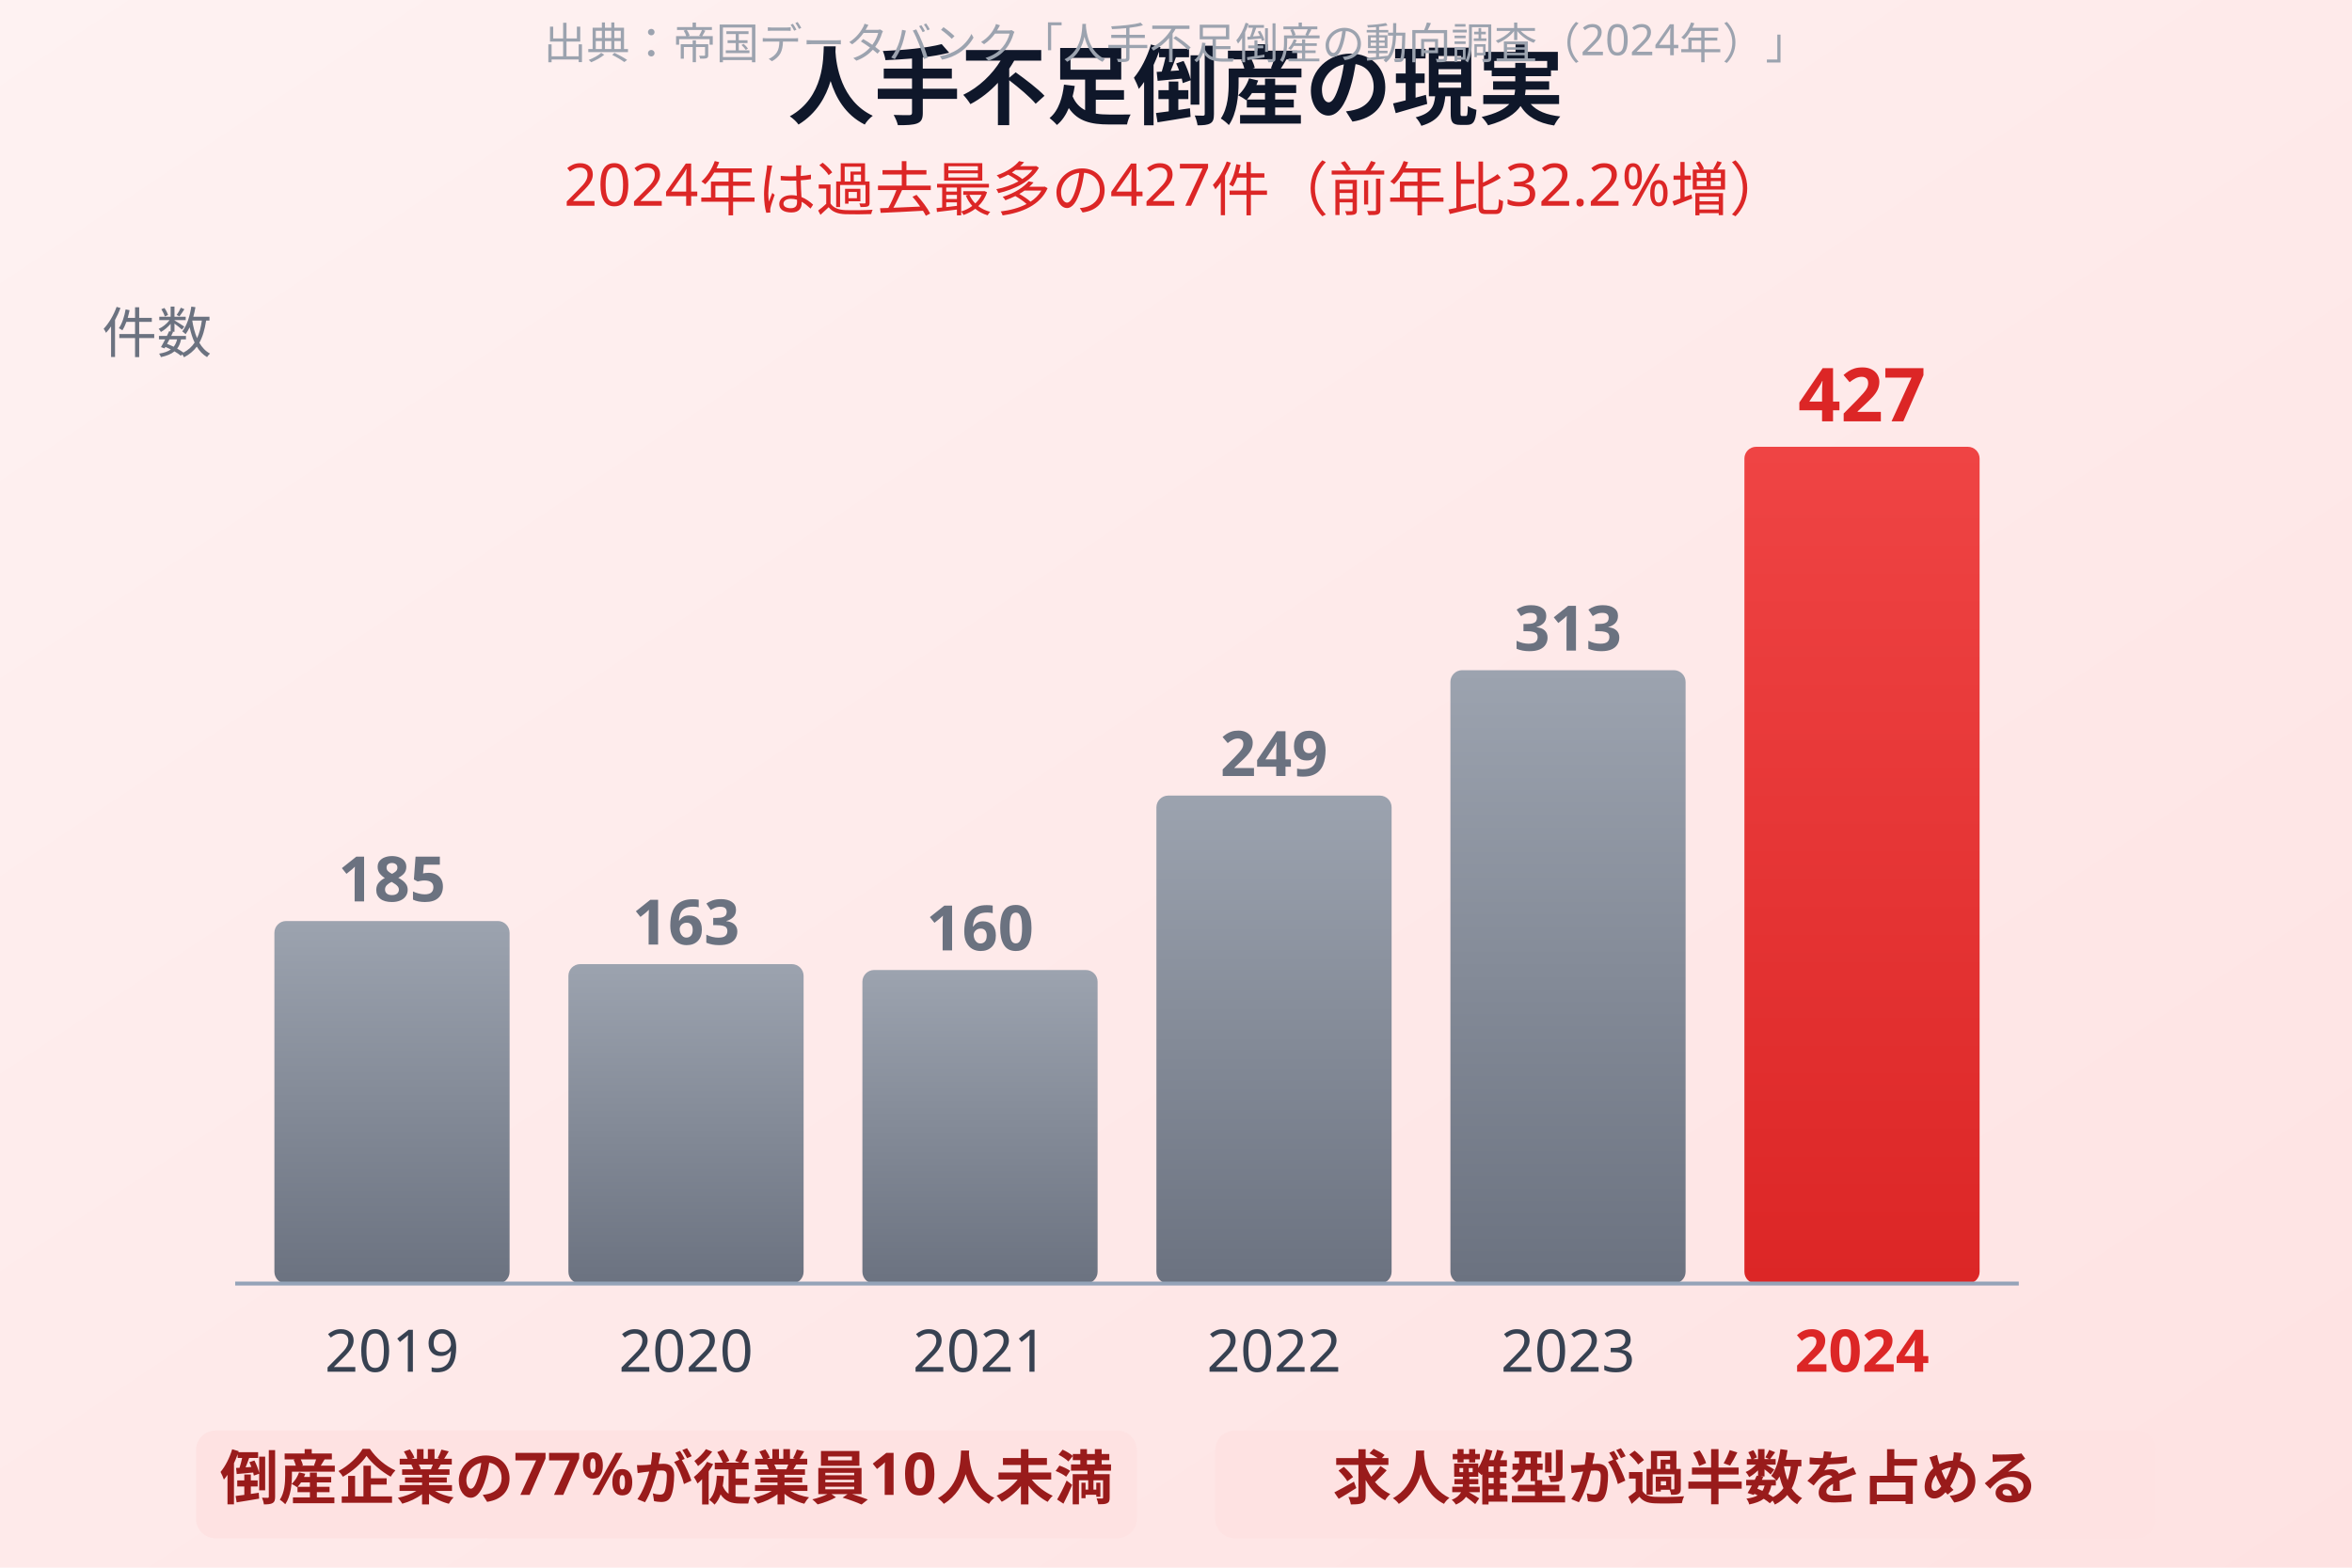
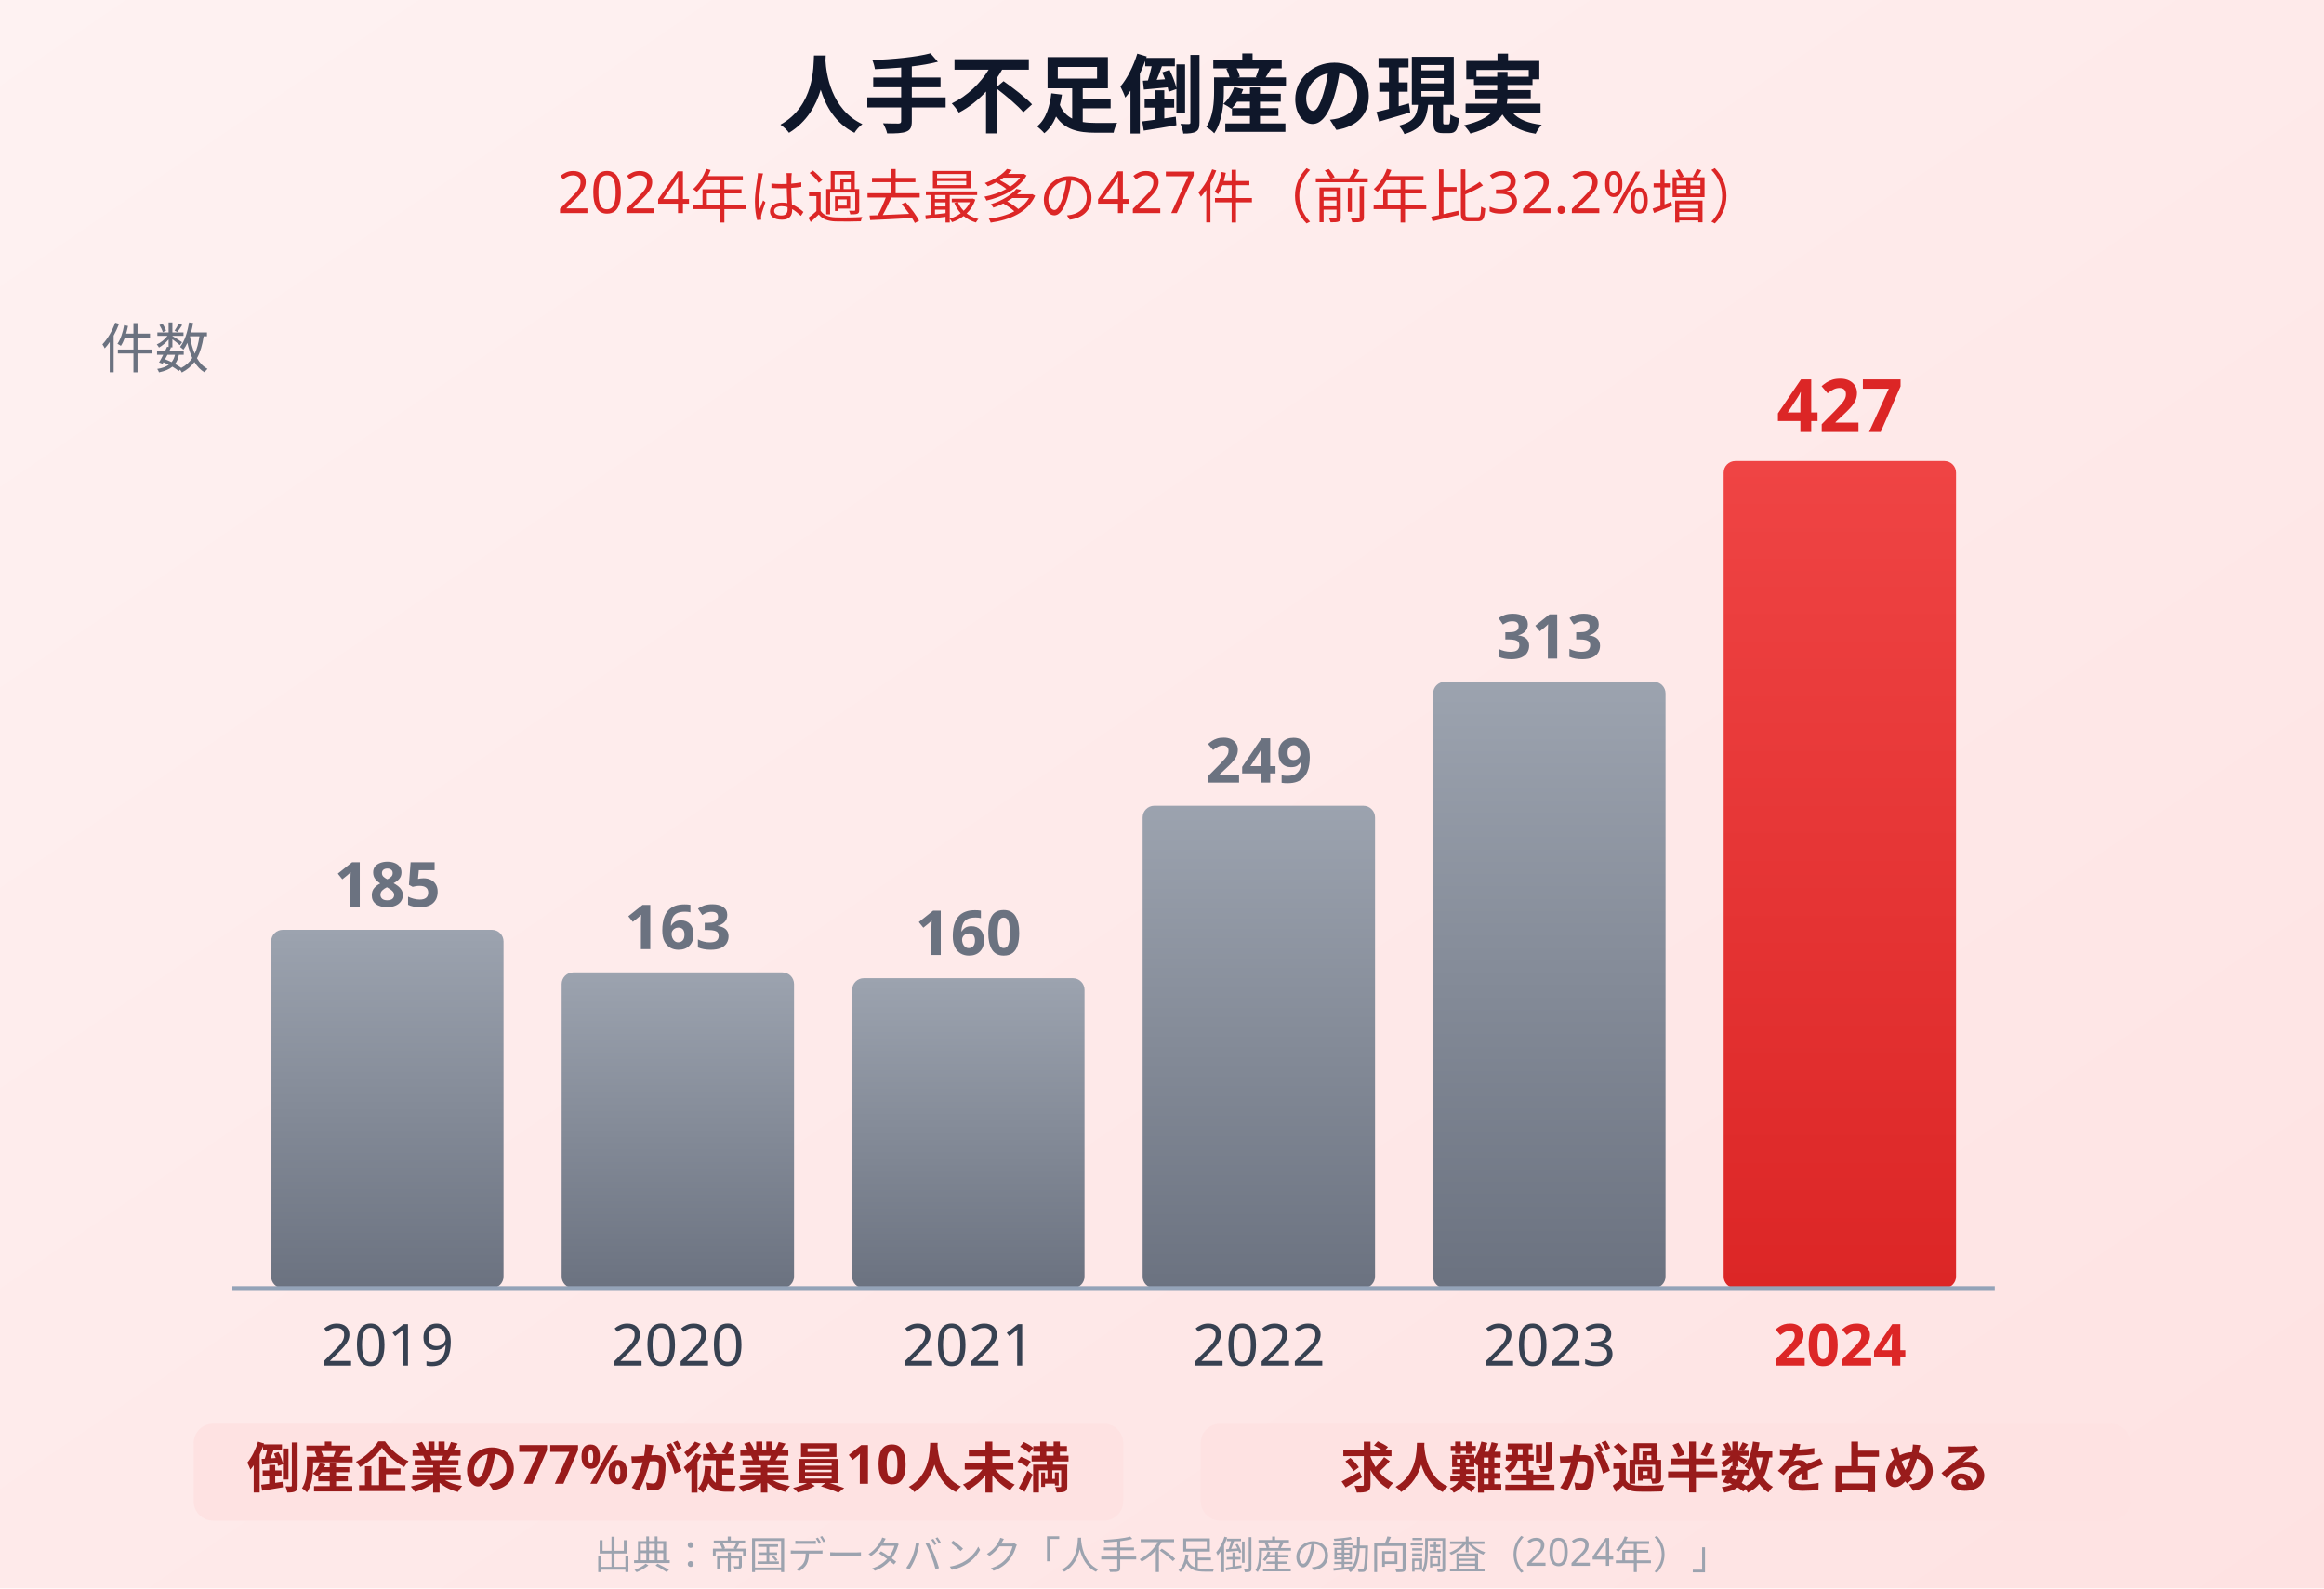
- <svg xmlns="http://www.w3.org/2000/svg" viewBox="0 0 1200 800">
+ <svg xmlns="http://www.w3.org/2000/svg" viewBox="0 0 1200 820">
  <defs>
    <linearGradient id="bg1" x1="0" y1="0" x2="1" y2="1">
      <stop offset="0%" stop-color="#FEF2F2" />
      <stop offset="100%" stop-color="#FEE2E2" />
    </linearGradient>
    <linearGradient id="barRed" x1="0" y1="0" x2="0" y2="1">
      <stop offset="0%" stop-color="#EF4444" />
      <stop offset="100%" stop-color="#DC2626" />
    </linearGradient>
    <linearGradient id="barGray" x1="0" y1="0" x2="0" y2="1">
      <stop offset="0%" stop-color="#9CA3AF" />
      <stop offset="100%" stop-color="#6B7280" />
    </linearGradient>
  </defs>
-   <rect width="1200" height="800" fill="url(#bg1)" />
-   <text x="600" y="60" text-anchor="middle" font-family="sans-serif" font-size="44" font-weight="bold" fill="#0F172A">人手不足倒産の現実</text>
-   <text x="600" y="105" text-anchor="middle" font-family="sans-serif" font-size="30" fill="#DC2626">2024年は過去最多の427件（前年比32.2%増）</text>
-   <text x="80" y="180" text-anchor="middle" font-family="sans-serif" font-size="28" fill="#6B7280">件数</text>
-   <rect x="140" y="470" width="120" height="185" rx="6" fill="url(#barGray)" />
-   <text x="200" y="460" text-anchor="middle" font-family="sans-serif" font-size="32" font-weight="bold" fill="#6B7280">185</text>
-   <text x="200" y="700" text-anchor="middle" font-family="sans-serif" font-size="30" fill="#374151">2019</text>
-   <rect x="290" y="492" width="120" height="163" rx="6" fill="url(#barGray)" />
-   <text x="350" y="482" text-anchor="middle" font-family="sans-serif" font-size="32" font-weight="bold" fill="#6B7280">163</text>
-   <text x="350" y="700" text-anchor="middle" font-family="sans-serif" font-size="30" fill="#374151">2020</text>
-   <rect x="440" y="495" width="120" height="160" rx="6" fill="url(#barGray)" />
-   <text x="500" y="485" text-anchor="middle" font-family="sans-serif" font-size="32" font-weight="bold" fill="#6B7280">160</text>
-   <text x="500" y="700" text-anchor="middle" font-family="sans-serif" font-size="30" fill="#374151">2021</text>
-   <rect x="590" y="406" width="120" height="249" rx="6" fill="url(#barGray)" />
-   <text x="650" y="396" text-anchor="middle" font-family="sans-serif" font-size="32" font-weight="bold" fill="#6B7280">249</text>
-   <text x="650" y="700" text-anchor="middle" font-family="sans-serif" font-size="30" fill="#374151">2022</text>
-   <rect x="740" y="342" width="120" height="313" rx="6" fill="url(#barGray)" />
-   <text x="800" y="332" text-anchor="middle" font-family="sans-serif" font-size="32" font-weight="bold" fill="#6B7280">313</text>
-   <text x="800" y="700" text-anchor="middle" font-family="sans-serif" font-size="30" fill="#374151">2023</text>
-   <rect x="890" y="228" width="120" height="427" rx="6" fill="url(#barRed)" />
-   <text x="950" y="215" text-anchor="middle" font-family="sans-serif" font-size="38" font-weight="bold" fill="#DC2626">427</text>
-   <text x="950" y="700" text-anchor="middle" font-family="sans-serif" font-size="30" font-weight="bold" fill="#DC2626">2024</text>
-   <line x1="120" y1="655" x2="1030" y2="655" stroke="#94A3B8" stroke-width="2" />
-   <rect x="100" y="730" width="480" height="55" rx="10" fill="#FEE2E2" />
-   <text x="340" y="765" text-anchor="middle" font-family="sans-serif" font-size="30" font-weight="bold" fill="#991B1B">倒産企業の77%が従業員10人未満</text>
-   <rect x="620" y="730" width="480" height="55" rx="10" fill="#FEE2E2" />
-   <text x="860" y="765" text-anchor="middle" font-family="sans-serif" font-size="30" font-weight="bold" fill="#991B1B">求人難型が過半数を占める</text>
-   <text x="600" y="30" text-anchor="middle" font-family="sans-serif" font-size="22" fill="#9CA3AF">出典：帝国データバンク「人手不足倒産の動向調査（2024年）」</text>
+   <rect width="1200" height="820" fill="url(#bg1)" />
+   <text x="600" y="65" text-anchor="middle" font-family="sans-serif" font-size="44" font-weight="bold" fill="#0F172A">人手不足倒産の現実</text>
+   <text x="600" y="110" text-anchor="middle" font-family="sans-serif" font-size="30" fill="#DC2626">2024年は過去最多の427件（前年比32.2%増）</text>
+   <text x="80" y="190" text-anchor="middle" font-family="sans-serif" font-size="28" fill="#6B7280">件数</text>
+   <rect x="140" y="480" width="120" height="185" rx="6" fill="url(#barGray)" />
+   <text x="200" y="468" text-anchor="middle" font-family="sans-serif" font-size="32" font-weight="bold" fill="#6B7280">185</text>
+   <text x="200" y="705" text-anchor="middle" font-family="sans-serif" font-size="30" fill="#374151">2019</text>
+   <rect x="290" y="502" width="120" height="163" rx="6" fill="url(#barGray)" />
+   <text x="350" y="490" text-anchor="middle" font-family="sans-serif" font-size="32" font-weight="bold" fill="#6B7280">163</text>
+   <text x="350" y="705" text-anchor="middle" font-family="sans-serif" font-size="30" fill="#374151">2020</text>
+   <rect x="440" y="505" width="120" height="160" rx="6" fill="url(#barGray)" />
+   <text x="500" y="493" text-anchor="middle" font-family="sans-serif" font-size="32" font-weight="bold" fill="#6B7280">160</text>
+   <text x="500" y="705" text-anchor="middle" font-family="sans-serif" font-size="30" fill="#374151">2021</text>
+   <rect x="590" y="416" width="120" height="249" rx="6" fill="url(#barGray)" />
+   <text x="650" y="404" text-anchor="middle" font-family="sans-serif" font-size="32" font-weight="bold" fill="#6B7280">249</text>
+   <text x="650" y="705" text-anchor="middle" font-family="sans-serif" font-size="30" fill="#374151">2022</text>
+   <rect x="740" y="352" width="120" height="313" rx="6" fill="url(#barGray)" />
+   <text x="800" y="340" text-anchor="middle" font-family="sans-serif" font-size="32" font-weight="bold" fill="#6B7280">313</text>
+   <text x="800" y="705" text-anchor="middle" font-family="sans-serif" font-size="30" fill="#374151">2023</text>
+   <rect x="890" y="238" width="120" height="427" rx="6" fill="url(#barRed)" />
+   <text x="950" y="223" text-anchor="middle" font-family="sans-serif" font-size="38" font-weight="bold" fill="#DC2626">427</text>
+   <text x="950" y="705" text-anchor="middle" font-family="sans-serif" font-size="30" font-weight="bold" fill="#DC2626">2024</text>
+   <line x1="120" y1="665" x2="1030" y2="665" stroke="#94A3B8" stroke-width="2" />
+   <rect x="100" y="735" width="480" height="50" rx="10" fill="#FEE2E2" />
+   <text x="340" y="768" text-anchor="middle" font-family="sans-serif" font-size="28" font-weight="bold" fill="#991B1B">倒産企業の77%が従業員10人未満</text>
+   <rect x="620" y="735" width="480" height="50" rx="10" fill="#FEE2E2" />
+   <text x="860" y="768" text-anchor="middle" font-family="sans-serif" font-size="28" font-weight="bold" fill="#991B1B">求人難型が過半数を占める</text>
+   <text x="600" y="810" text-anchor="middle" font-family="sans-serif" font-size="20" fill="#9CA3AF">出典：帝国データバンク「人手不足倒産の動向調査（2024年）」</text>
</svg>
